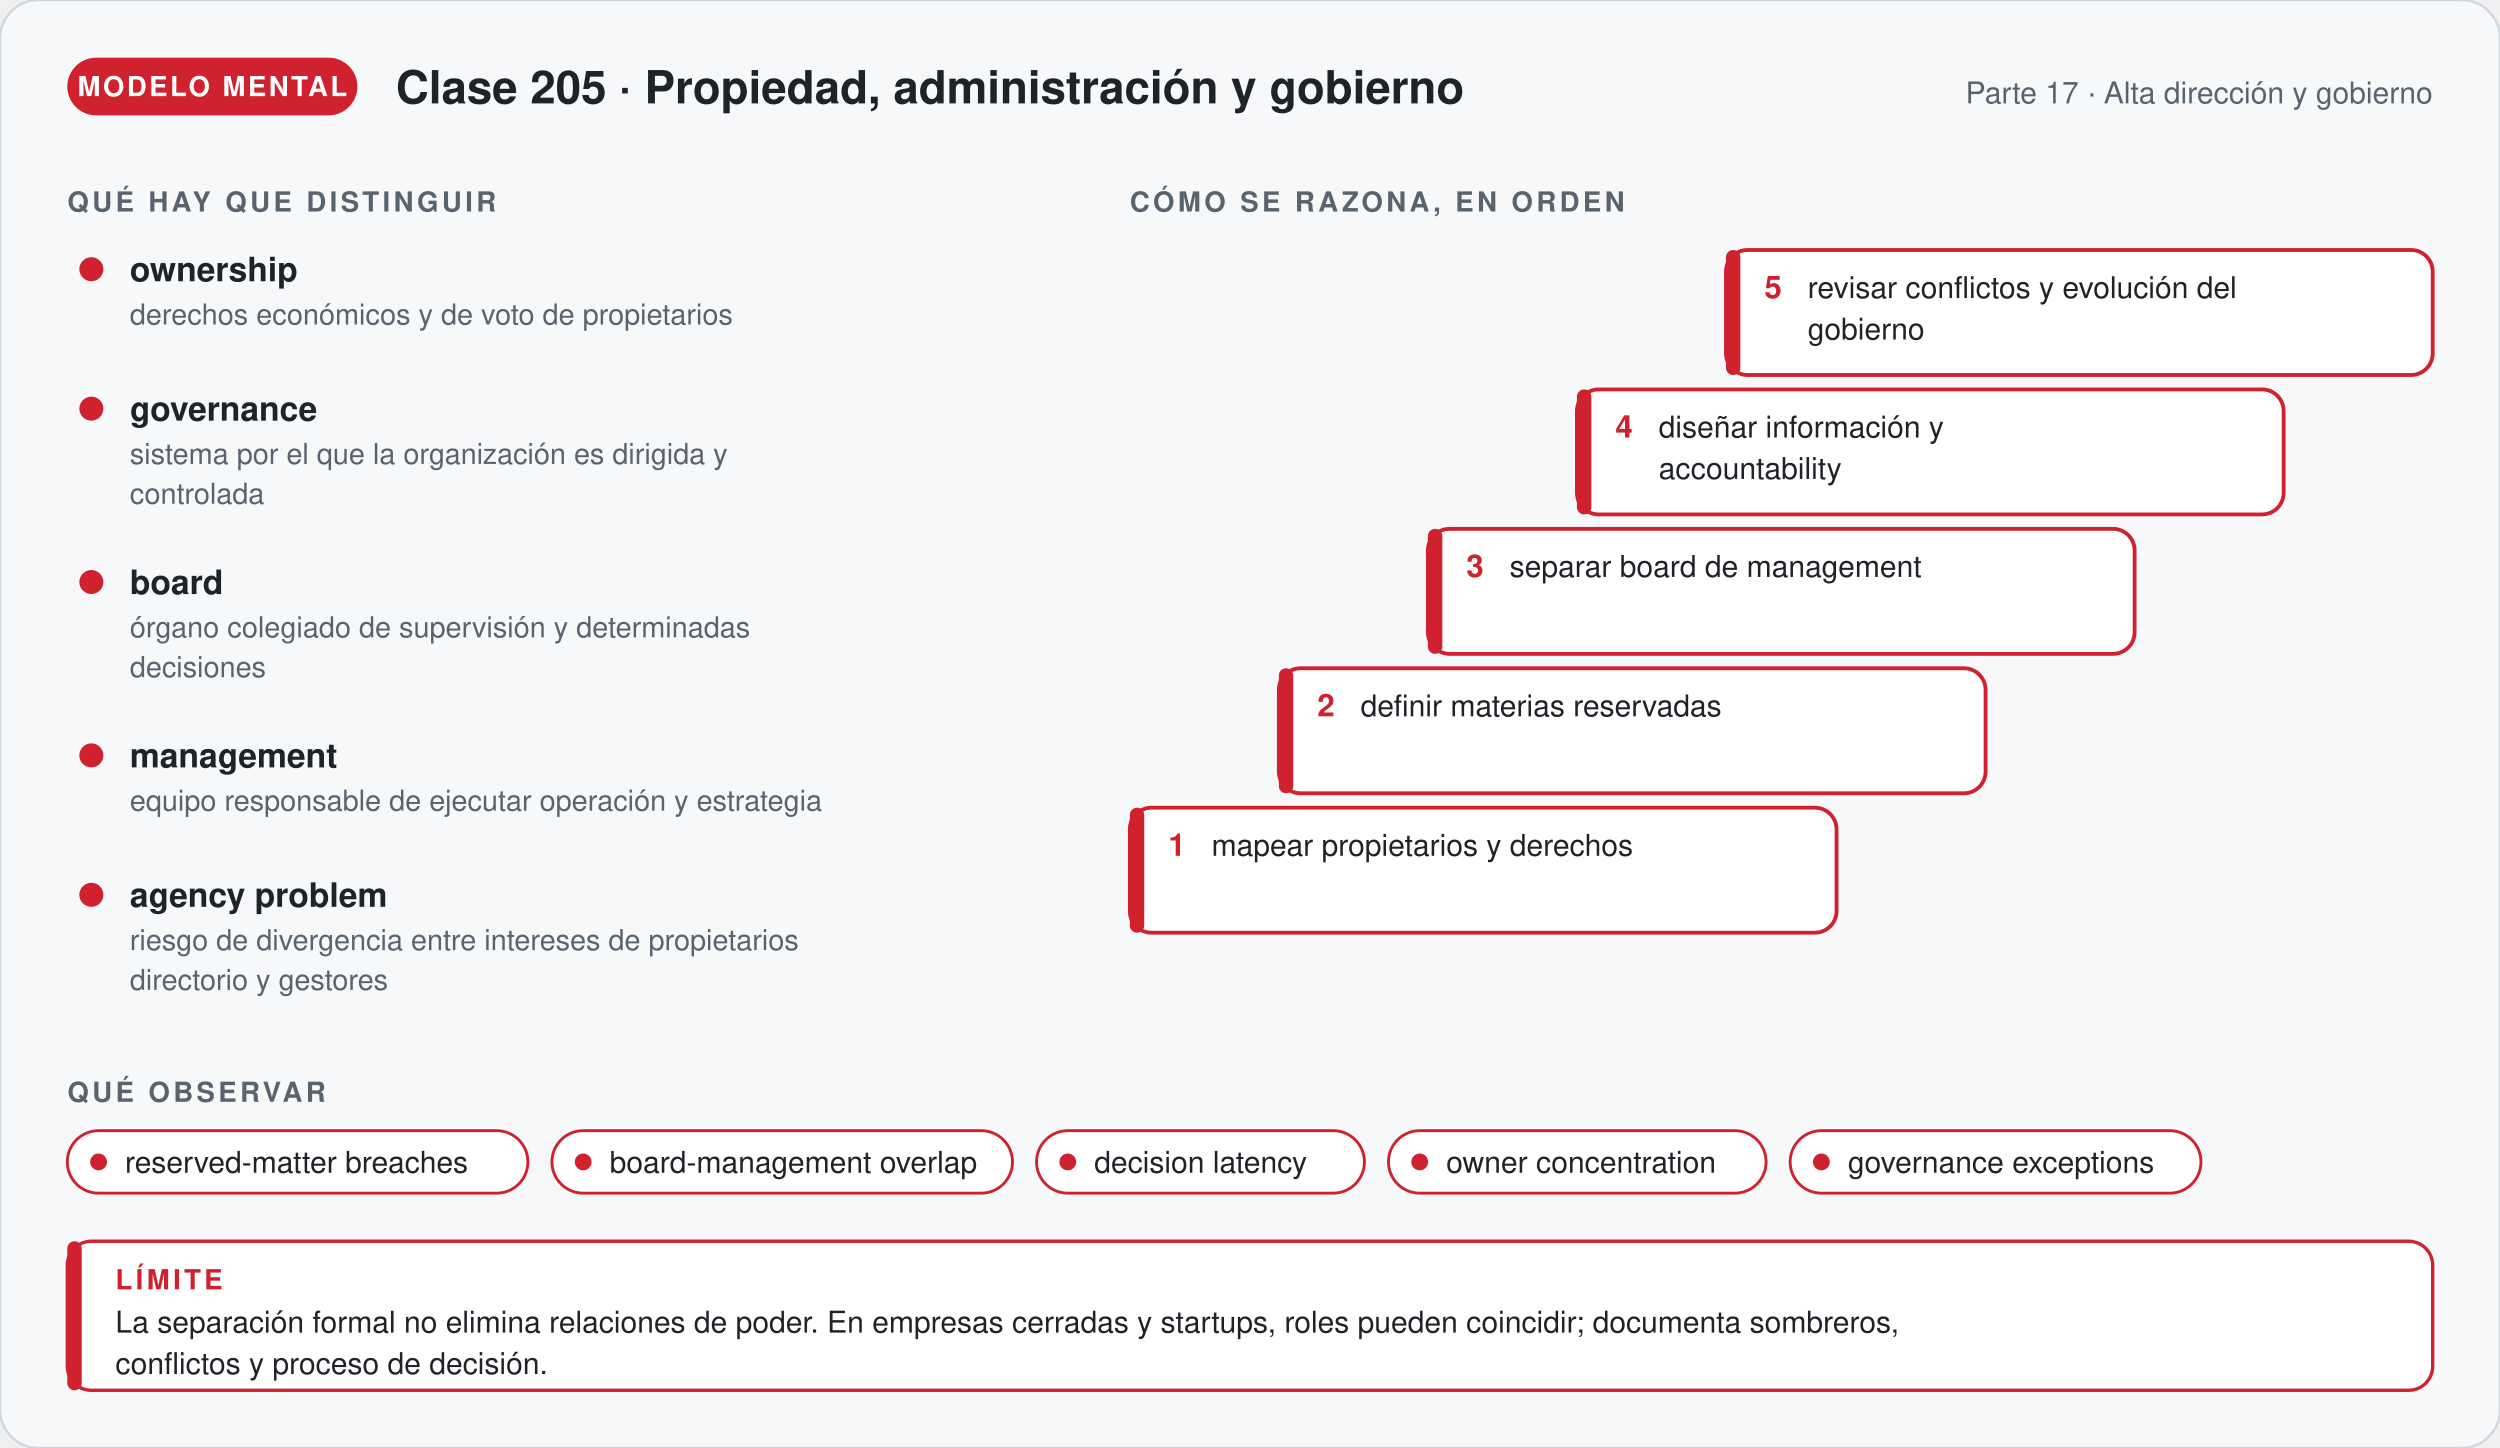
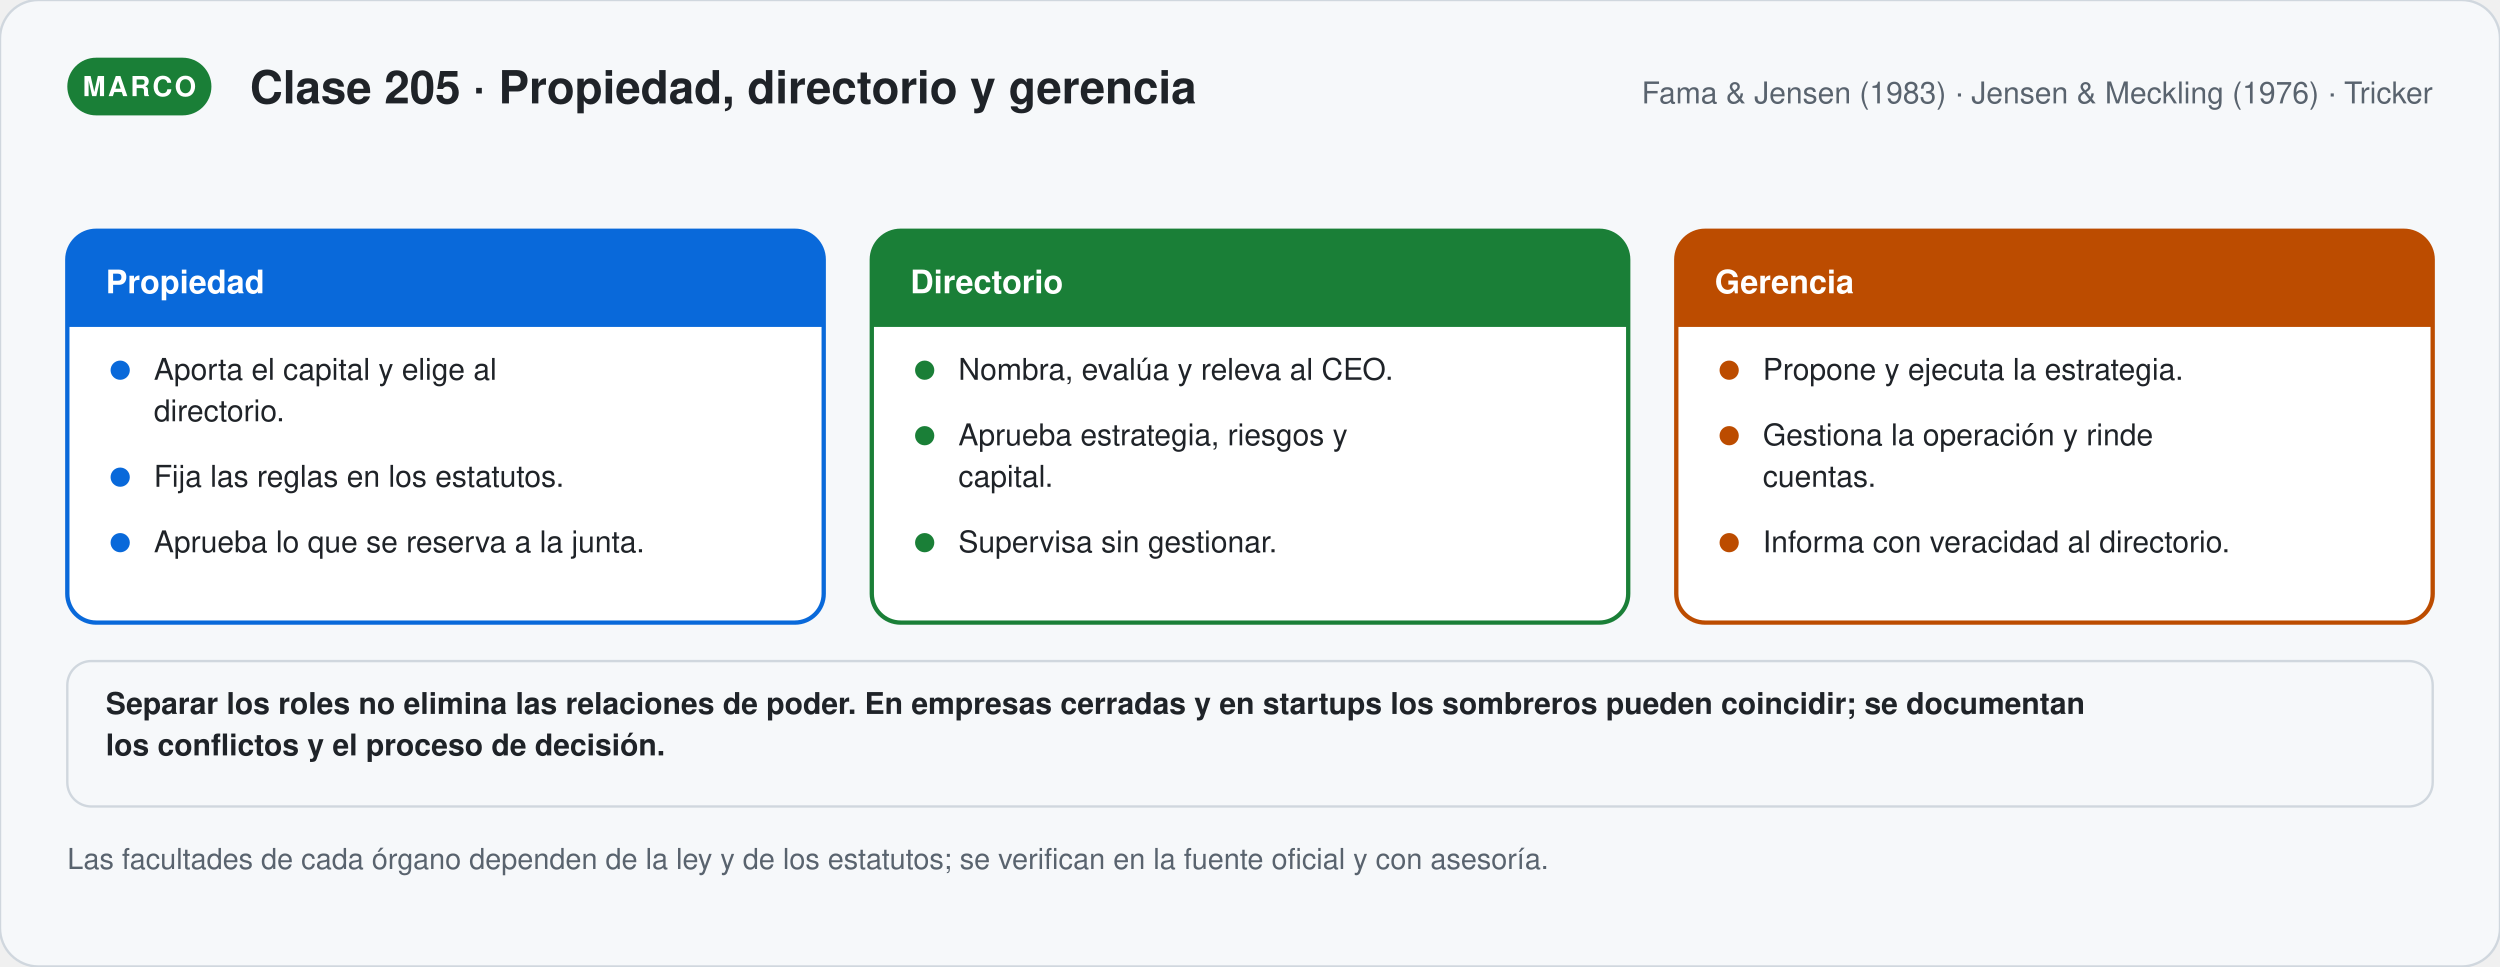
- <svg xmlns="http://www.w3.org/2000/svg" viewBox="0 0 1040 602.36" width="1040" role="img" aria-labelledby="t-g205 d-g205" font-family="'Segoe UI', 'Helvetica Neue', Helvetica, Arial, sans-serif">
+ <svg xmlns="http://www.w3.org/2000/svg" viewBox="0 0 1040 402.06" width="1040" role="img" aria-labelledby="t-s205 d-s205" font-family="'Segoe UI', 'Helvetica Neue', Helvetica, Arial, sans-serif">
  <defs>
-     <marker id="p-g205" viewBox="0 0 10 10" refX="8" refY="5" markerWidth="7" markerHeight="7" orient="auto">
+     <marker id="p-s205" viewBox="0 0 10 10" refX="8" refY="5" markerWidth="7" markerHeight="7" orient="auto">
      <path d="M1,1 L9,5 L1,9 Z" fill="#59636e" />
    </marker>
  </defs>
-   <rect width="1040" height="602.36" rx="16" fill="#f6f8fa" stroke="#d0d7de" />
-   <rect x="28" y="24" width="120.67" height="24" rx="12" fill="#cf222e" />
-   <text x="88.335" y="40" font-size="11.5" font-weight="700" fill="#ffffff" text-anchor="middle" letter-spacing="1">MODELO MENTAL</text>
-   <text x="164.67" y="43" font-size="19" font-weight="700" fill="#1f2328" text-anchor="start">Clase 205 · Propiedad, administración y gobierno</text>
-   <text x="1012" y="43" font-size="12.5" font-weight="400" fill="#59636e" text-anchor="end">Parte 17 · Alta dirección y gobierno</text>
-   <text x="28" y="88" font-size="11.5" font-weight="700" fill="#59636e" text-anchor="start" letter-spacing="1.4">QUÉ HAY QUE DISTINGUIR</text>
-   <circle cx="38" cy="112" r="5" fill="#cf222e" />
-   <text x="54" y="117" font-size="14" font-weight="700" fill="#1f2328" text-anchor="start">ownership</text>
-   <text x="54" y="135" font-size="12" font-weight="400" fill="#59636e" text-anchor="start">derechos económicos y de voto de propietarios</text>
-   <circle cx="38" cy="170" r="5" fill="#cf222e" />
-   <text x="54" y="175" font-size="14" font-weight="700" fill="#1f2328" text-anchor="start">governance</text>
-   <text x="54" y="193" font-size="12" font-weight="400" fill="#59636e" text-anchor="start">sistema por el que la organización es dirigida y</text>
-   <text x="54" y="209.56" font-size="12" font-weight="400" fill="#59636e" text-anchor="start">controlada</text>
-   <circle cx="38" cy="242.12" r="5" fill="#cf222e" />
-   <text x="54" y="247.12" font-size="14" font-weight="700" fill="#1f2328" text-anchor="start">board</text>
-   <text x="54" y="265.12" font-size="12" font-weight="400" fill="#59636e" text-anchor="start">órgano colegiado de supervisión y determinadas</text>
-   <text x="54" y="281.68" font-size="12" font-weight="400" fill="#59636e" text-anchor="start">decisiones</text>
-   <circle cx="38" cy="314.24" r="5" fill="#cf222e" />
-   <text x="54" y="319.24" font-size="14" font-weight="700" fill="#1f2328" text-anchor="start">management</text>
-   <text x="54" y="337.24" font-size="12" font-weight="400" fill="#59636e" text-anchor="start">equipo responsable de ejecutar operación y estrategia</text>
-   <circle cx="38" cy="372.24" r="5" fill="#cf222e" />
-   <text x="54" y="377.24" font-size="14" font-weight="700" fill="#1f2328" text-anchor="start">agency problem</text>
-   <text x="54" y="395.24" font-size="12" font-weight="400" fill="#59636e" text-anchor="start">riesgo de divergencia entre intereses de propietarios</text>
-   <text x="54" y="411.8" font-size="12" font-weight="400" fill="#59636e" text-anchor="start">directorio y gestores</text>
-   <text x="470" y="88" font-size="11.5" font-weight="700" fill="#59636e" text-anchor="start" letter-spacing="1.4">CÓMO SE RAZONA, EN ORDEN</text>
-   <rect x="470" y="336" width="294" height="52" rx="9" fill="#ffffff" stroke="#cf222e" stroke-width="1.6" />
-   <rect x="470" y="336" width="6" height="52" rx="3" fill="#cf222e" />
-   <text x="486" y="356" font-size="13" font-weight="800" fill="#cf222e" text-anchor="start">1</text>
-   <text x="504" y="356" font-size="12.5" font-weight="400" fill="#1f2328" text-anchor="start">mapear propietarios y derechos</text>
-   <rect x="532" y="278" width="294" height="52" rx="9" fill="#ffffff" stroke="#cf222e" stroke-width="1.6" />
-   <rect x="532" y="278" width="6" height="52" rx="3" fill="#cf222e" />
-   <text x="548" y="298" font-size="13" font-weight="800" fill="#cf222e" text-anchor="start">2</text>
-   <text x="566" y="298" font-size="12.5" font-weight="400" fill="#1f2328" text-anchor="start">definir materias reservadas</text>
-   <rect x="594" y="220" width="294" height="52" rx="9" fill="#ffffff" stroke="#cf222e" stroke-width="1.6" />
-   <rect x="594" y="220" width="6" height="52" rx="3" fill="#cf222e" />
-   <text x="610" y="240" font-size="13" font-weight="800" fill="#cf222e" text-anchor="start">3</text>
-   <text x="628" y="240" font-size="12.5" font-weight="400" fill="#1f2328" text-anchor="start">separar board de management</text>
-   <rect x="656" y="162" width="294" height="52" rx="9" fill="#ffffff" stroke="#cf222e" stroke-width="1.6" />
-   <rect x="656" y="162" width="6" height="52" rx="3" fill="#cf222e" />
-   <text x="672" y="182" font-size="13" font-weight="800" fill="#cf222e" text-anchor="start">4</text>
-   <text x="690" y="182" font-size="12.5" font-weight="400" fill="#1f2328" text-anchor="start">diseñar información y</text>
-   <text x="690" y="199.25" font-size="12.5" font-weight="400" fill="#1f2328" text-anchor="start">accountability</text>
-   <rect x="718" y="104" width="294" height="52" rx="9" fill="#ffffff" stroke="#cf222e" stroke-width="1.6" />
-   <rect x="718" y="104" width="6" height="52" rx="3" fill="#cf222e" />
-   <text x="734" y="124" font-size="13" font-weight="800" fill="#cf222e" text-anchor="start">5</text>
-   <text x="752" y="124" font-size="12.5" font-weight="400" fill="#1f2328" text-anchor="start">revisar conflictos y evolución del</text>
-   <text x="752" y="141.25" font-size="12.5" font-weight="400" fill="#1f2328" text-anchor="start">gobierno</text>
-   <text x="28" y="458.36" font-size="11.5" font-weight="700" fill="#59636e" text-anchor="start" letter-spacing="1.4">QUÉ OBSERVAR</text>
-   <rect x="28" y="470.36" width="191.6" height="26" rx="13" fill="#ffffff" stroke="#cf222e" stroke-width="1.2" />
-   <circle cx="41" cy="483.36" r="3.5" fill="#cf222e" />
-   <text x="52" y="487.86" font-size="12.5" font-weight="400" fill="#1f2328" text-anchor="start">reserved-matter breaches</text>
-   <rect x="229.6" y="470.36" width="191.6" height="26" rx="13" fill="#ffffff" stroke="#cf222e" stroke-width="1.2" />
-   <circle cx="242.6" cy="483.36" r="3.5" fill="#cf222e" />
-   <text x="253.6" y="487.86" font-size="12.5" font-weight="400" fill="#1f2328" text-anchor="start">board-management overlap</text>
-   <rect x="431.2" y="470.36" width="136.4" height="26" rx="13" fill="#ffffff" stroke="#cf222e" stroke-width="1.2" />
-   <circle cx="444.2" cy="483.36" r="3.5" fill="#cf222e" />
-   <text x="455.2" y="487.86" font-size="12.5" font-weight="400" fill="#1f2328" text-anchor="start">decision latency</text>
-   <rect x="577.6" y="470.36" width="157.1" height="26" rx="13" fill="#ffffff" stroke="#cf222e" stroke-width="1.2" />
-   <circle cx="590.6" cy="483.36" r="3.5" fill="#cf222e" />
-   <text x="601.6" y="487.86" font-size="12.5" font-weight="400" fill="#1f2328" text-anchor="start">owner concentration</text>
-   <rect x="744.7" y="470.36" width="170.9" height="26" rx="13" fill="#ffffff" stroke="#cf222e" stroke-width="1.2" />
-   <circle cx="757.7" cy="483.36" r="3.5" fill="#cf222e" />
-   <text x="768.7" y="487.86" font-size="12.5" font-weight="400" fill="#1f2328" text-anchor="start">governance exceptions</text>
-   <rect x="28" y="516.36" width="984" height="62" rx="10" fill="#ffffff" stroke="#cf222e" stroke-width="1.4" />
-   <rect x="28" y="516.36" width="6" height="62" rx="3" fill="#cf222e" />
-   <text x="48" y="536.36" font-size="11.5" font-weight="700" fill="#cf222e" text-anchor="start" letter-spacing="1.4">LÍMITE</text>
-   <text x="48" y="554.36" font-size="12.5" font-weight="400" fill="#1f2328" text-anchor="start">La separación formal no elimina relaciones de poder. En empresas cerradas y startups, roles pueden coincidir; documenta sombreros,</text>
-   <text x="48" y="571.61" font-size="12.5" font-weight="400" fill="#1f2328" text-anchor="start">conflictos y proceso de decisión.</text>
+   <rect width="1040" height="402.06" rx="16" fill="#f6f8fa" stroke="#d0d7de" />
+   <rect x="28" y="24" width="59.95" height="24" rx="12" fill="#1a7f37" />
+   <text x="57.975" y="40" font-size="11.5" font-weight="700" fill="#ffffff" text-anchor="middle" letter-spacing="1">MARCO</text>
+   <text x="103.95" y="43" font-size="19" font-weight="700" fill="#1f2328" text-anchor="start">Clase 205 · Propiedad, directorio y gerencia</text>
+   <text x="1012" y="43" font-size="12.5" font-weight="400" fill="#59636e" text-anchor="end">Fama &amp; Jensen (1983) · Jensen &amp; Meckling (1976) · Tricker</text>
+   <rect x="28" y="96" width="314.667" height="163" rx="12" fill="#ffffff" stroke="#0969da" stroke-width="1.8" />
+   <path d="M28.0,136 V108 a12,12 0 0 1 12,-12 H330.667 a12,12 0 0 1 12,12 V136 Z" fill="#0969da" />
+   <text x="44" y="122" font-size="13.5" font-weight="800" fill="#ffffff" text-anchor="start">Propiedad</text>
+   <circle cx="50.0" cy="154" r="4" fill="#0969da" />
+   <text x="64" y="158" font-size="12.5" font-weight="400" fill="#1f2328" text-anchor="start">Aporta el capital y elige al</text>
+   <text x="64" y="175.25" font-size="12.5" font-weight="400" fill="#1f2328" text-anchor="start">directorio.</text>
+   <circle cx="50.0" cy="198.5" r="4" fill="#0969da" />
+   <text x="64" y="202.5" font-size="12.5" font-weight="400" fill="#1f2328" text-anchor="start">Fija las reglas en los estatutos.</text>
+   <circle cx="50.0" cy="225.75" r="4" fill="#0969da" />
+   <text x="64" y="229.75" font-size="12.5" font-weight="400" fill="#1f2328" text-anchor="start">Aprueba lo que se reserva a la junta.</text>
+   <rect x="362.667" y="96" width="314.667" height="163" rx="12" fill="#ffffff" stroke="#1a7f37" stroke-width="1.8" />
+   <path d="M362.667,136 V108 a12,12 0 0 1 12,-12 H665.333 a12,12 0 0 1 12,12 V136 Z" fill="#1a7f37" />
+   <text x="378.667" y="122" font-size="13.5" font-weight="800" fill="#ffffff" text-anchor="start">Directorio</text>
+   <circle cx="384.667" cy="154" r="4" fill="#1a7f37" />
+   <text x="398.667" y="158" font-size="12.5" font-weight="400" fill="#1f2328" text-anchor="start">Nombra, evalúa y releva al CEO.</text>
+   <circle cx="384.667" cy="181.25" r="4" fill="#1a7f37" />
+   <text x="398.667" y="185.25" font-size="12.5" font-weight="400" fill="#1f2328" text-anchor="start">Aprueba estrategia, riesgos y</text>
+   <text x="398.667" y="202.5" font-size="12.5" font-weight="400" fill="#1f2328" text-anchor="start">capital.</text>
+   <circle cx="384.667" cy="225.75" r="4" fill="#1a7f37" />
+   <text x="398.667" y="229.75" font-size="12.5" font-weight="400" fill="#1f2328" text-anchor="start">Supervisa sin gestionar.</text>
+   <rect x="697.333" y="96" width="314.667" height="163" rx="12" fill="#ffffff" stroke="#bc4c00" stroke-width="1.8" />
+   <path d="M697.333,136 V108 a12,12 0 0 1 12,-12 H1000.0 a12,12 0 0 1 12,12 V136 Z" fill="#bc4c00" />
+   <text x="713.333" y="122" font-size="13.5" font-weight="800" fill="#ffffff" text-anchor="start">Gerencia</text>
+   <circle cx="719.333" cy="154" r="4" fill="#bc4c00" />
+   <text x="733.333" y="158" font-size="12.5" font-weight="400" fill="#1f2328" text-anchor="start">Propone y ejecuta la estrategia.</text>
+   <circle cx="719.333" cy="181.25" r="4" fill="#bc4c00" />
+   <text x="733.333" y="185.25" font-size="12.5" font-weight="400" fill="#1f2328" text-anchor="start">Gestiona la operación y rinde</text>
+   <text x="733.333" y="202.5" font-size="12.5" font-weight="400" fill="#1f2328" text-anchor="start">cuentas.</text>
+   <circle cx="719.333" cy="225.75" r="4" fill="#bc4c00" />
+   <text x="733.333" y="229.75" font-size="12.5" font-weight="400" fill="#1f2328" text-anchor="start">Informa con veracidad al directorio.</text>
+   <rect x="28" y="275" width="984" height="60.5" rx="10" fill="#f6f8fa" stroke="#d0d7de" stroke-width="1" />
+   <text x="44" y="297" font-size="12.5" font-weight="600" fill="#1f2328" text-anchor="start">Separar los roles no elimina las relaciones de poder. En empresas cerradas y en startups los sombreros pueden coincidir; se documentan</text>
+   <text x="44" y="314.25" font-size="12.5" font-weight="600" fill="#1f2328" text-anchor="start">los conflictos y el proceso de decisión.</text>
+   <text x="28" y="361.5" font-size="12" font-weight="400" fill="#59636e" text-anchor="start">Las facultades de cada órgano dependen de la ley y de los estatutos; se verifican en la fuente oficial y con asesoría.</text>
</svg>
